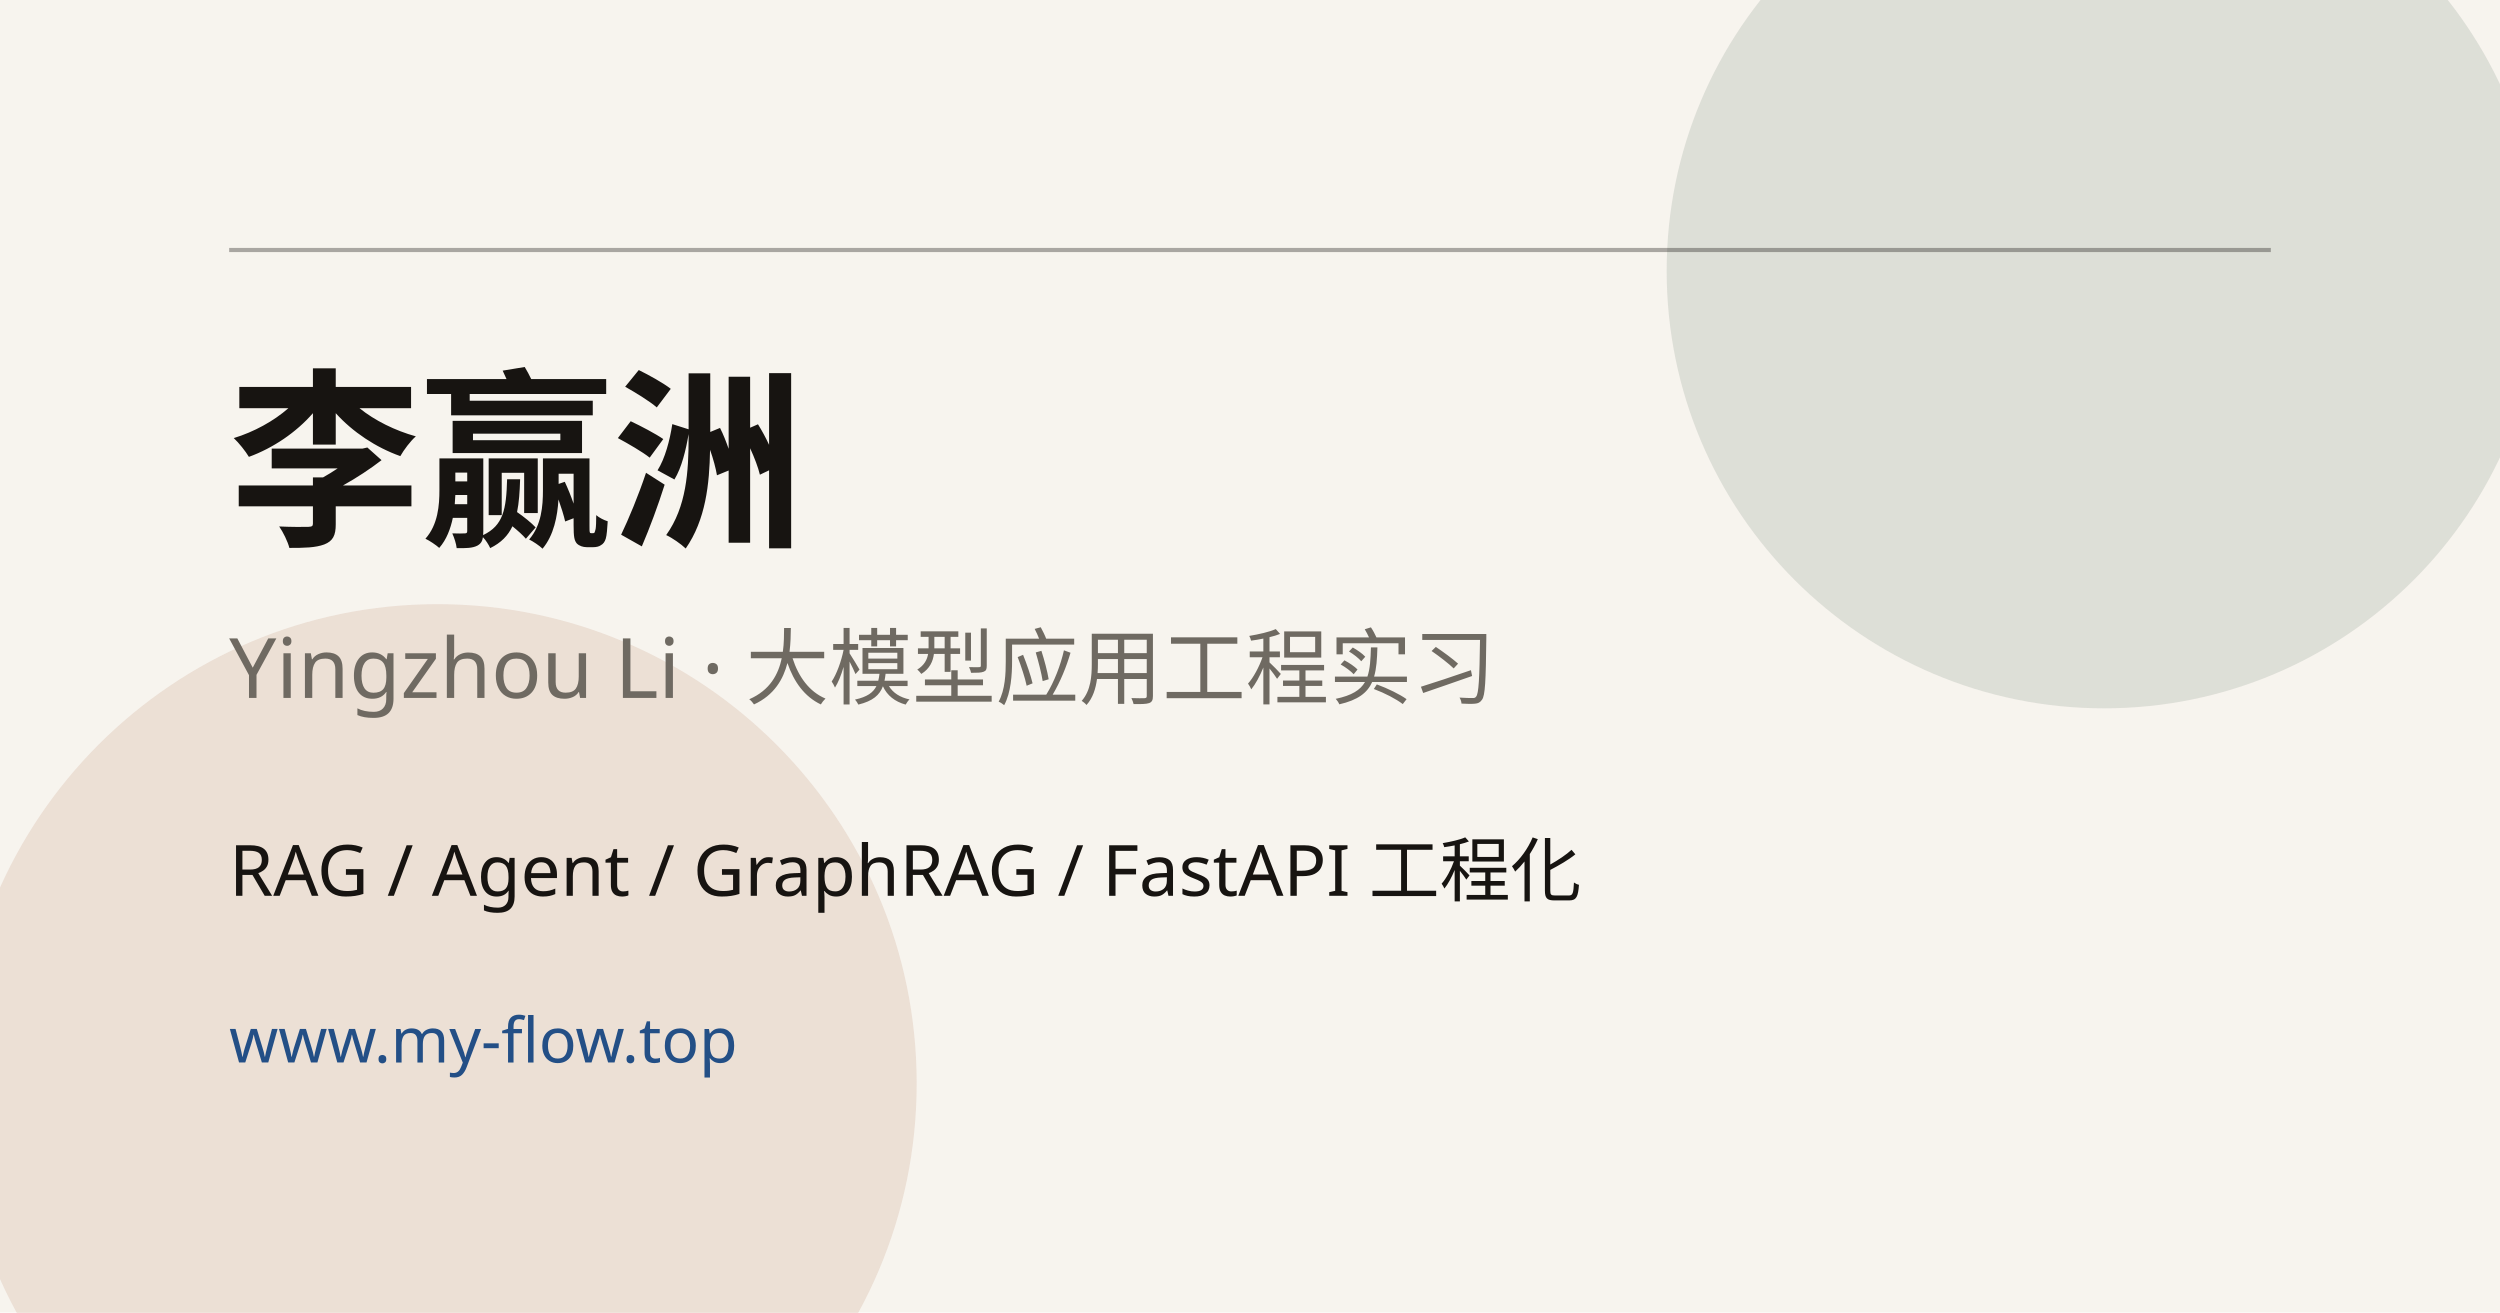
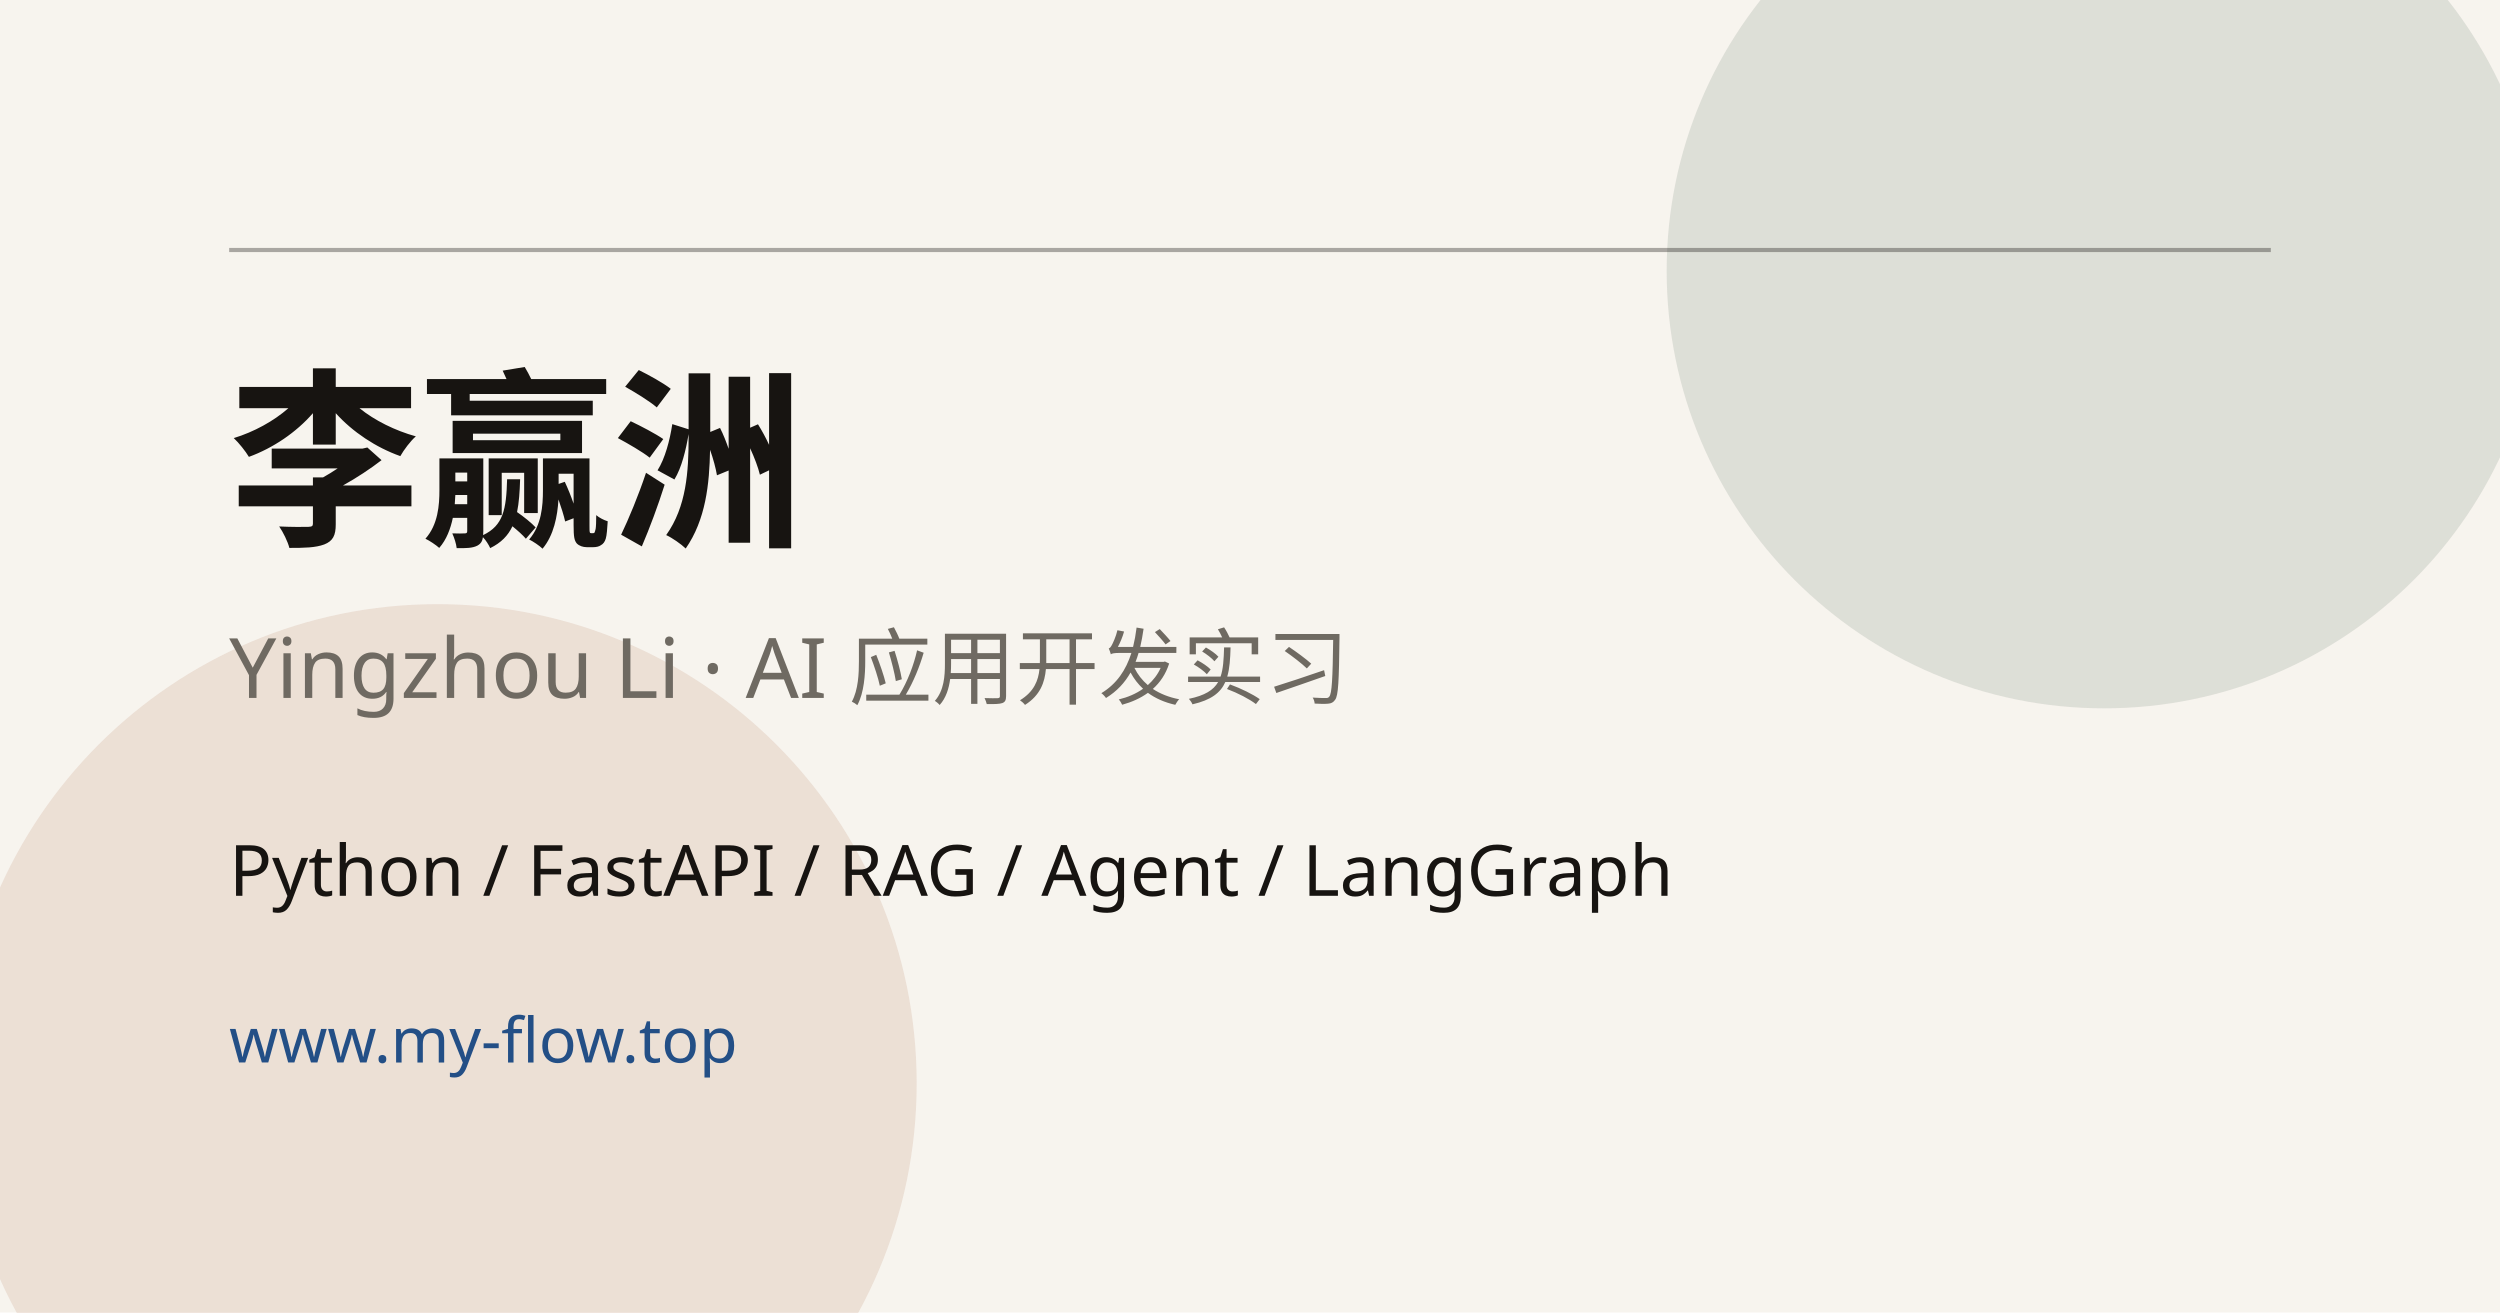
<svg xmlns="http://www.w3.org/2000/svg" width="1200" height="630" viewBox="0 0 1200 630">
  <rect width="1200" height="630" fill="#f7f4ee" />
  <circle cx="1010" cy="130" r="210" fill="#546a5b" opacity=".16" />
  <circle cx="210" cy="520" r="230" fill="#a45d38" opacity=".14" />
  <path d="M110 120h980" stroke="#171411" stroke-width="2" opacity=".35" />
  <text x="110" y="255" fill="#171411" font-family="Georgia, 'Songti SC', serif" font-size="92" font-weight="700">李赢洲</text>
-   <text x="110" y="335" fill="#6f6a62" font-family="Aptos, 'Microsoft YaHei', sans-serif" font-size="40">Yingzhou Li · 大模型应用工程实习</text>
-   <text x="110" y="430" fill="#171411" font-family="Aptos, 'Microsoft YaHei', sans-serif" font-size="34">RAG / Agent / GraphRAG / FastAPI 工程化</text>
+   <text x="110" y="335" fill="#6f6a62" font-family="Aptos, 'Microsoft YaHei', sans-serif" font-size="40">Yingzhou Li · AI 应用开发实习</text>
+   <text x="110" y="430" fill="#171411" font-family="Aptos, 'Microsoft YaHei', sans-serif" font-size="34">Python / FastAPI / RAG / Agent / LangGraph</text>
  <text x="110" y="510" fill="#234f86" font-family="Aptos, 'Microsoft YaHei', sans-serif" font-size="30">www.my-flow.top</text>
</svg>
